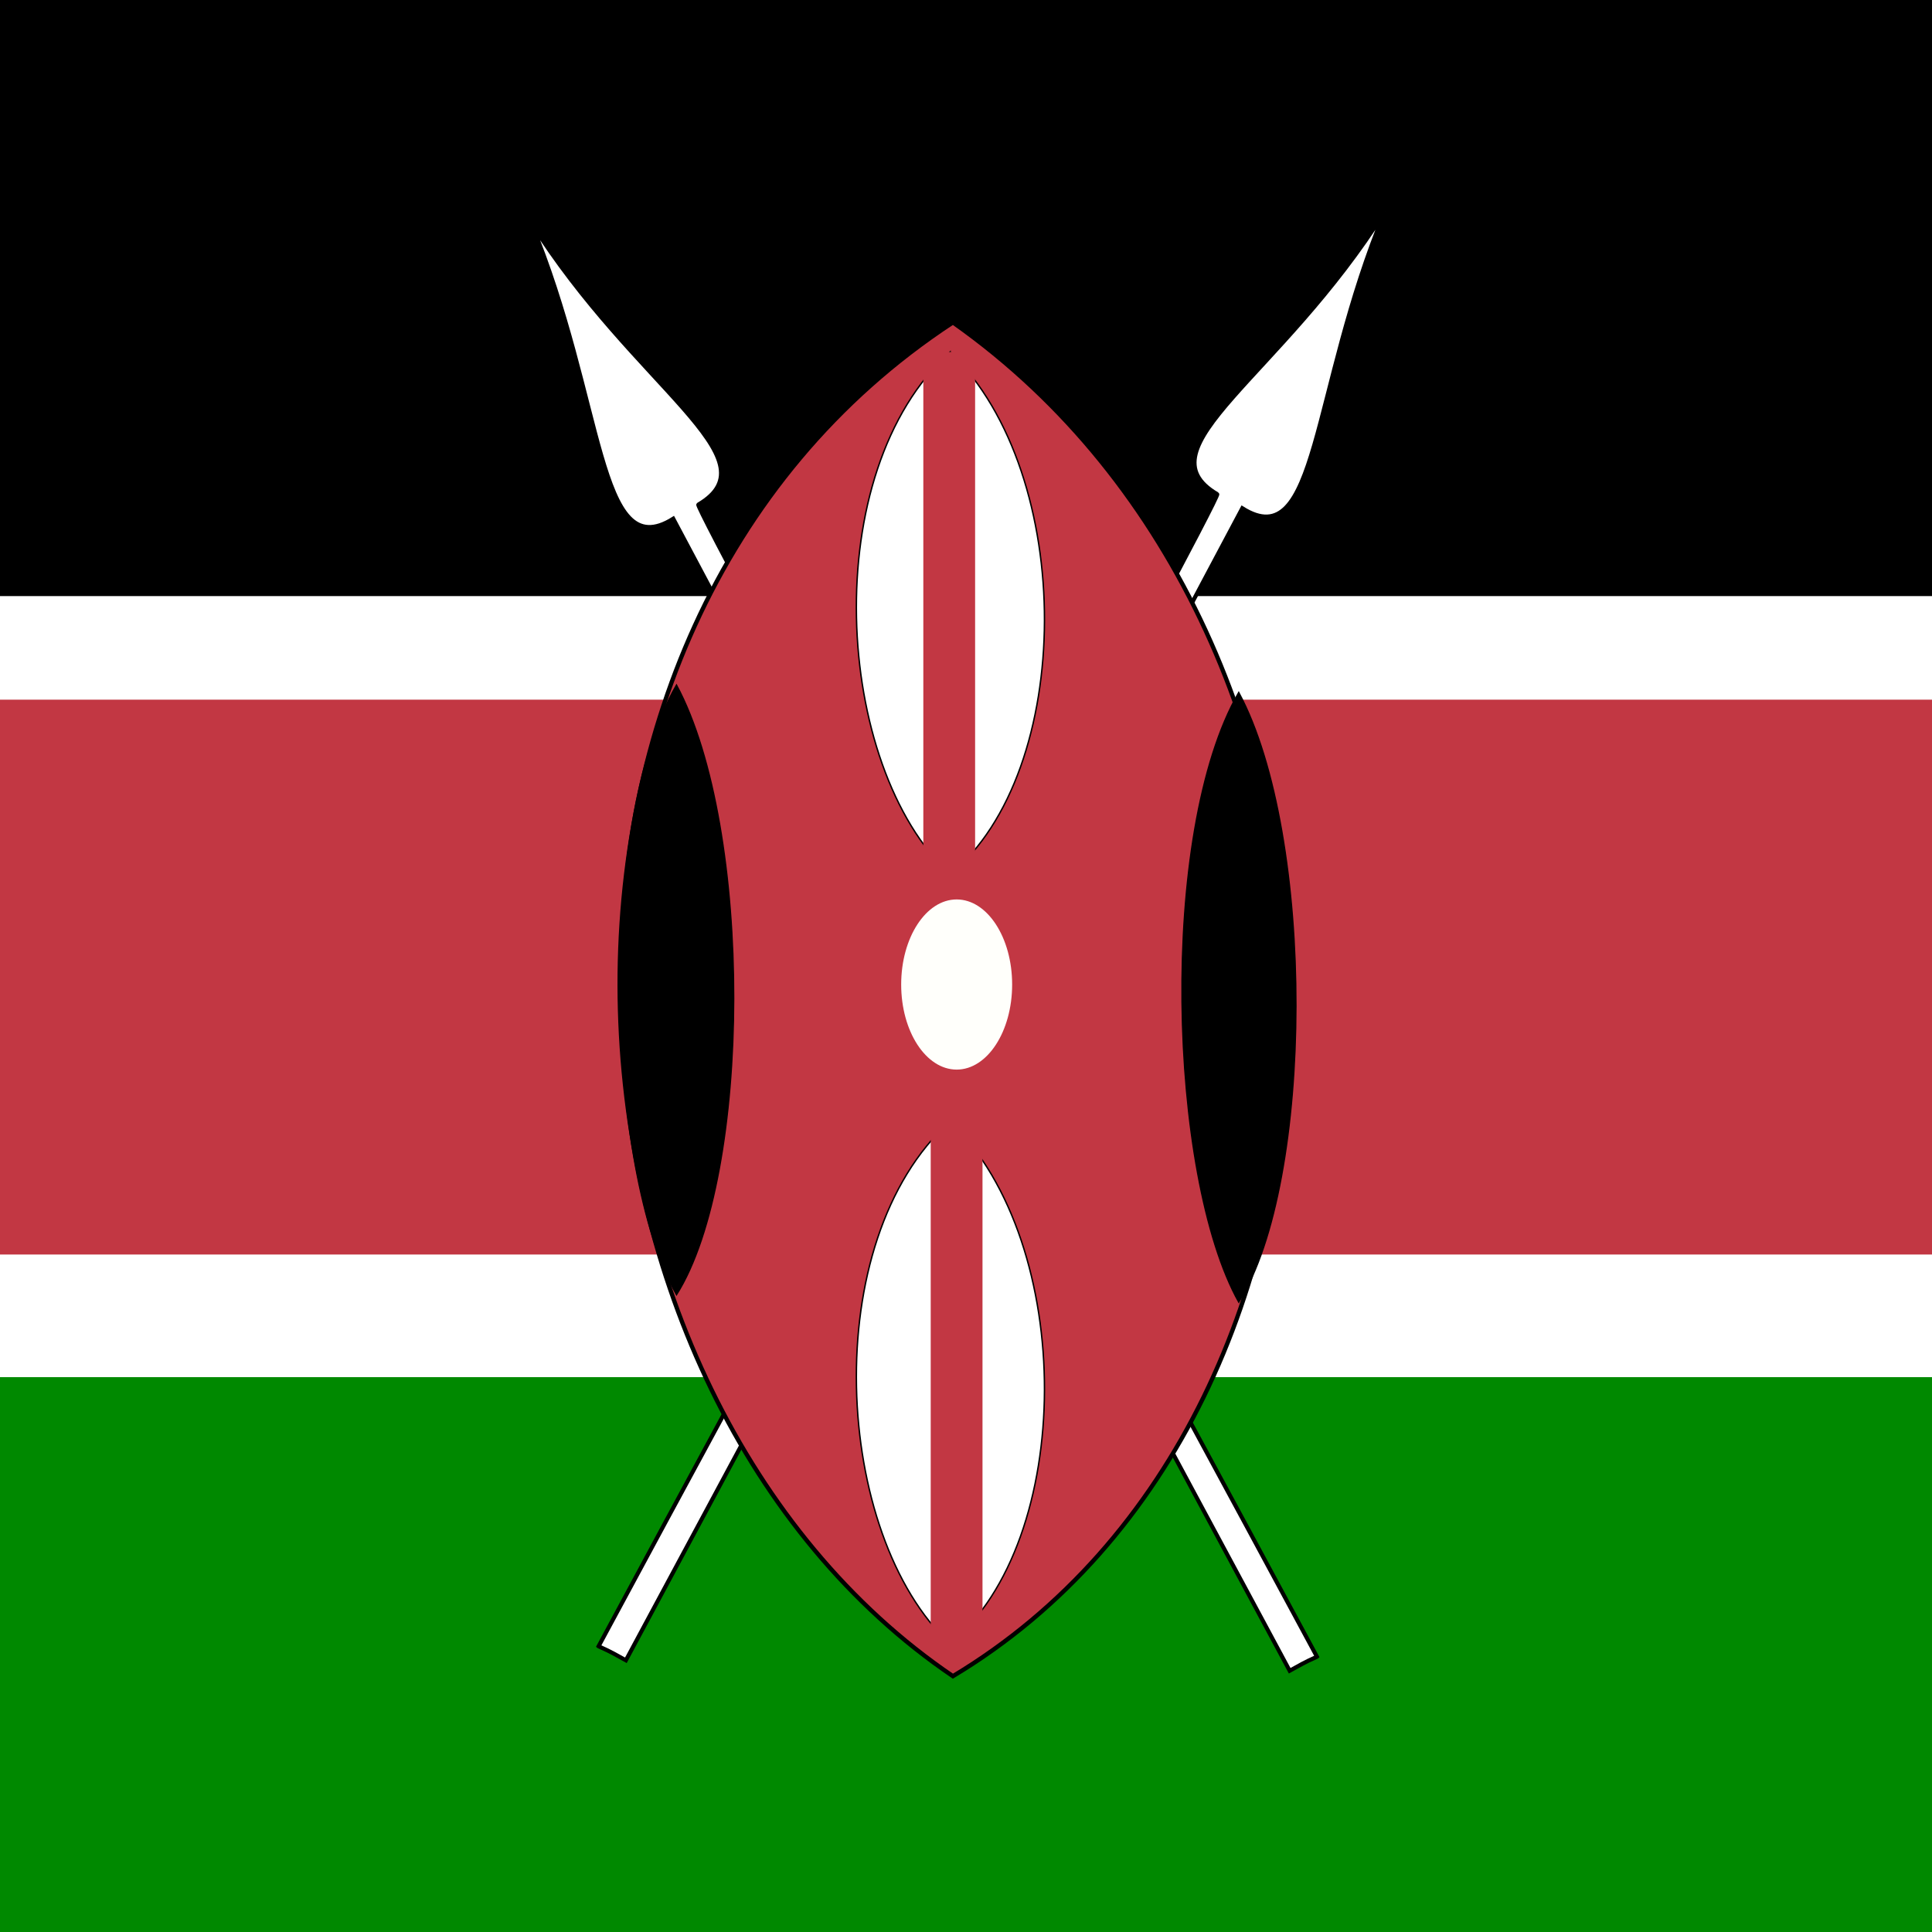
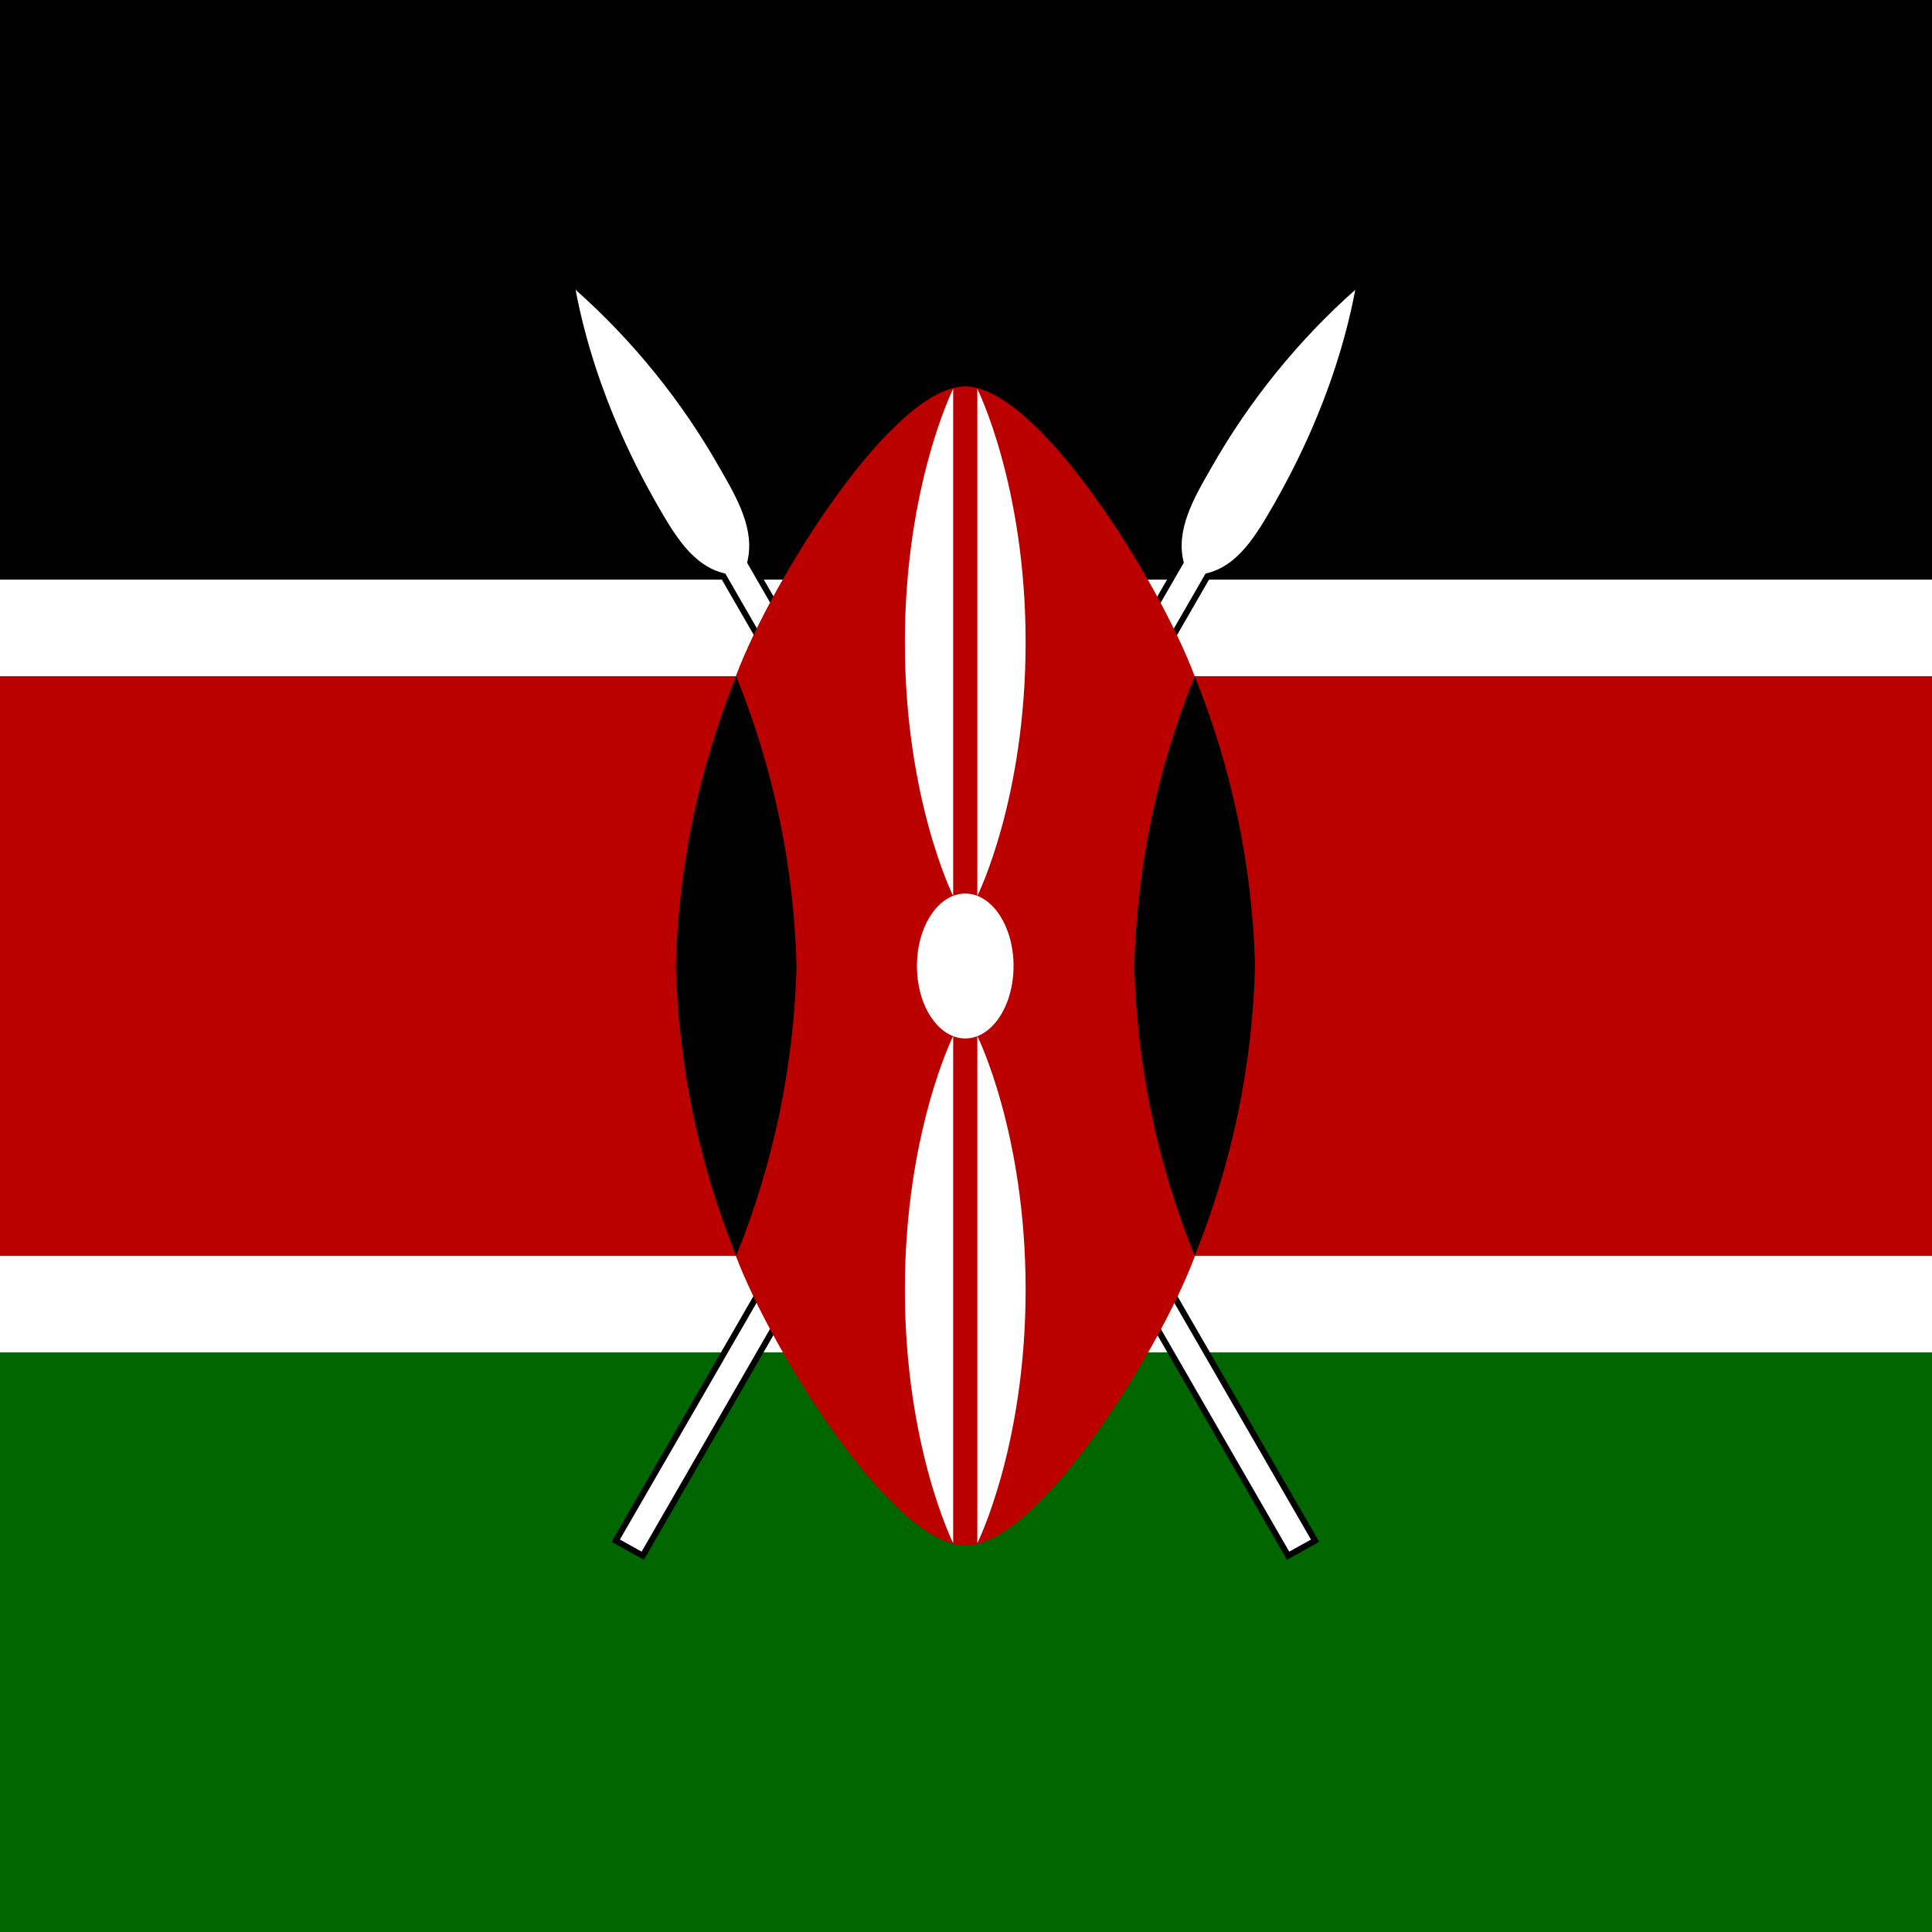
- <svg xmlns="http://www.w3.org/2000/svg" id="svg548" height="512" width="512" version="1.1">
-   <defs id="defs550">
-     <clipPath id="clipPath7905" clipPathUnits="userSpaceOnUse">
-       <rect id="rect7907" fill-opacity="0.67" height="512" width="512" y="0" x="0" />
-     </clipPath>
+ <svg xmlns="http://www.w3.org/2000/svg" xmlns:xlink="http://www.w3.org/1999/xlink" id="flag-icons-ke" viewBox="0 0 512 512">
+   <defs>
+     <path id="a" stroke-miterlimit="10" d="m-28.6 47.5 1.8 1 46.7-81c2.7-.6 4.2-3.2 5.7-5.8 1-1.8 5-8.7 6.7-17.7a58 58 0 0 0-11.9 14.7c-1.5 2.6-3 5.2-2.3 7.9z" />
  </defs>
-   <g id="flag" fill-rule="evenodd" clip-path="url(#clipPath7905)">
-     <rect id="rect551" height="509.73" width="750.87" y="1.136" x="-116.04" fill="#fff" />
-     <rect id="rect552" height="147.04" width="750.87" y="364.96" x="-116.04" stroke-width="1pt" fill="#008900" />
-     <rect id="rect553" height="147.04" width="750.87" y="185.42" x="-118" stroke-width="1pt" fill="#c23743" />
-     <rect id="rect554" height="160.08" width="750.87" y="-2.11" x="-116.04" stroke-width="1pt" />
-     <path id="path565" d="m158.63 436.28c37.957-70.646 165.2-304.64 163.95-305.32-20.81-12.213 16.82-30.975 44.455-74.966-19.688 47.28-17.599 91.404-37.812 78.702-33.616 63.449-137.53 257.39-163.36 305.3-2.736-1.47-3.54-2.069-7.228-3.712z" stroke="#000" stroke-width="1.081" fill="#fff" />
-     <path id="path568" d="m349.01 439.05c-37.96-70.64-165.21-304.64-163.95-305.32 20.81-12.213-16.82-30.975-44.455-74.966 19.688 47.28 17.599 91.404 37.812 78.702 33.616 63.449 137.53 257.39 163.36 305.3 2.736-1.47 3.54-2.069 7.228-3.712z" stroke="#000" stroke-width="1.081" fill="#fff" />
-     <path id="path555" d="m252.53 85.435c119.59 84.303 117.63 288.19 0 358.77-109.79-74.5-125.47-276.43 0-358.77z" stroke="#000" stroke-width="1.136" fill="#c23743" />
-     <path id="path557" d="m359.93 494.67a4.855 7.445 0 1 1 -9.71 0 4.855 7.445 0 1 1 9.71 0z" transform="matrix(3.0285 0 0 3.0285 -821.82 -1237.2)" fill="#fffffb" />
-     <path id="path558" d="m251.78 93.278c33.627 32.534 33.075 111.22 0 138.46-30.87-28.751-35.28-106.68 0-138.46z" stroke="#000" stroke-width=".374" fill="#fff" />
-     <path id="path559" d="m251.78 297.17c33.627 32.534 33.075 111.22 0 138.46-30.87-28.751-35.28-106.68 0-138.46z" stroke="#000" stroke-width=".374" fill="#fff" />
-     <rect id="rect560" height="141.16" width="13.723" y="93.279" x="244.69" stroke-width="1pt" fill="#c23743" />
-     <rect id="rect561" height="141.16" width="13.723" y="295.21" x="246.65" stroke-width="1pt" fill="#c23743" />
-     <path id="path562" d="m179.28 181.5c20.401 37.985 20.067 129.85 0 161.66-18.729-33.568-21.405-124.55 0-161.66z" stroke="#000" stroke-width=".315" />
-     <path id="path563" d="m328.28 183.46c20.401 37.985 20.067 129.85 0 161.66-18.729-33.568-21.405-124.55 0-161.66z" stroke="#000" stroke-width=".315" />
+   <path fill="#fff" d="M0 0h512v512H0z" />
+   <path d="M0 0h512v153.6H0z" />
+   <path fill="#060" d="M0 358.4h512V512H0z" />
+   <g id="b" transform="matrix(3.2 0 0 3.2 255.8 256)">
+     <use xlink:href="#a" width="100%" height="100%" stroke="#000" />
+     <use xlink:href="#a" width="100%" height="100%" fill="#fff" />
+   </g>
+   <use xlink:href="#b" width="100%" height="100%" transform="matrix(-1 0 0 1 511.7 0)" />
+   <path fill="#b00" d="M255.8 102.4c-19.2 0-51.2 51.2-60.8 76.8H0v153.6h195c9.7 25.6 41.7 76.8 60.9 76.8 19.2 0 51.2-51.2 60.8-76.8H512V179.2H316.6c-9.6-25.6-41.6-76.8-60.8-76.8z" />
+   <path id="c" d="M316.6 332.8a220 220 0 0 0 16-76.8 220 220 0 0 0-16-76.8 220 220 0 0 0-16 76.8 220 220 0 0 0 16 76.8" />
+   <use xlink:href="#c" width="100%" height="100%" transform="matrix(-1 0 0 1 511.7 0)" />
+   <g fill="#fff" transform="matrix(3.2 0 0 3.2 255.8 256)">
+     <ellipse rx="4" ry="6" />
+     <path id="d" d="M1 5.8s4 8 4 21-4 21-4 21z" />
+     <use xlink:href="#d" width="100%" height="100%" transform="scale(-1)" />
+     <use xlink:href="#d" width="100%" height="100%" transform="scale(-1 1)" />
+     <use xlink:href="#d" width="100%" height="100%" transform="scale(1 -1)" />
  </g>
</svg>
